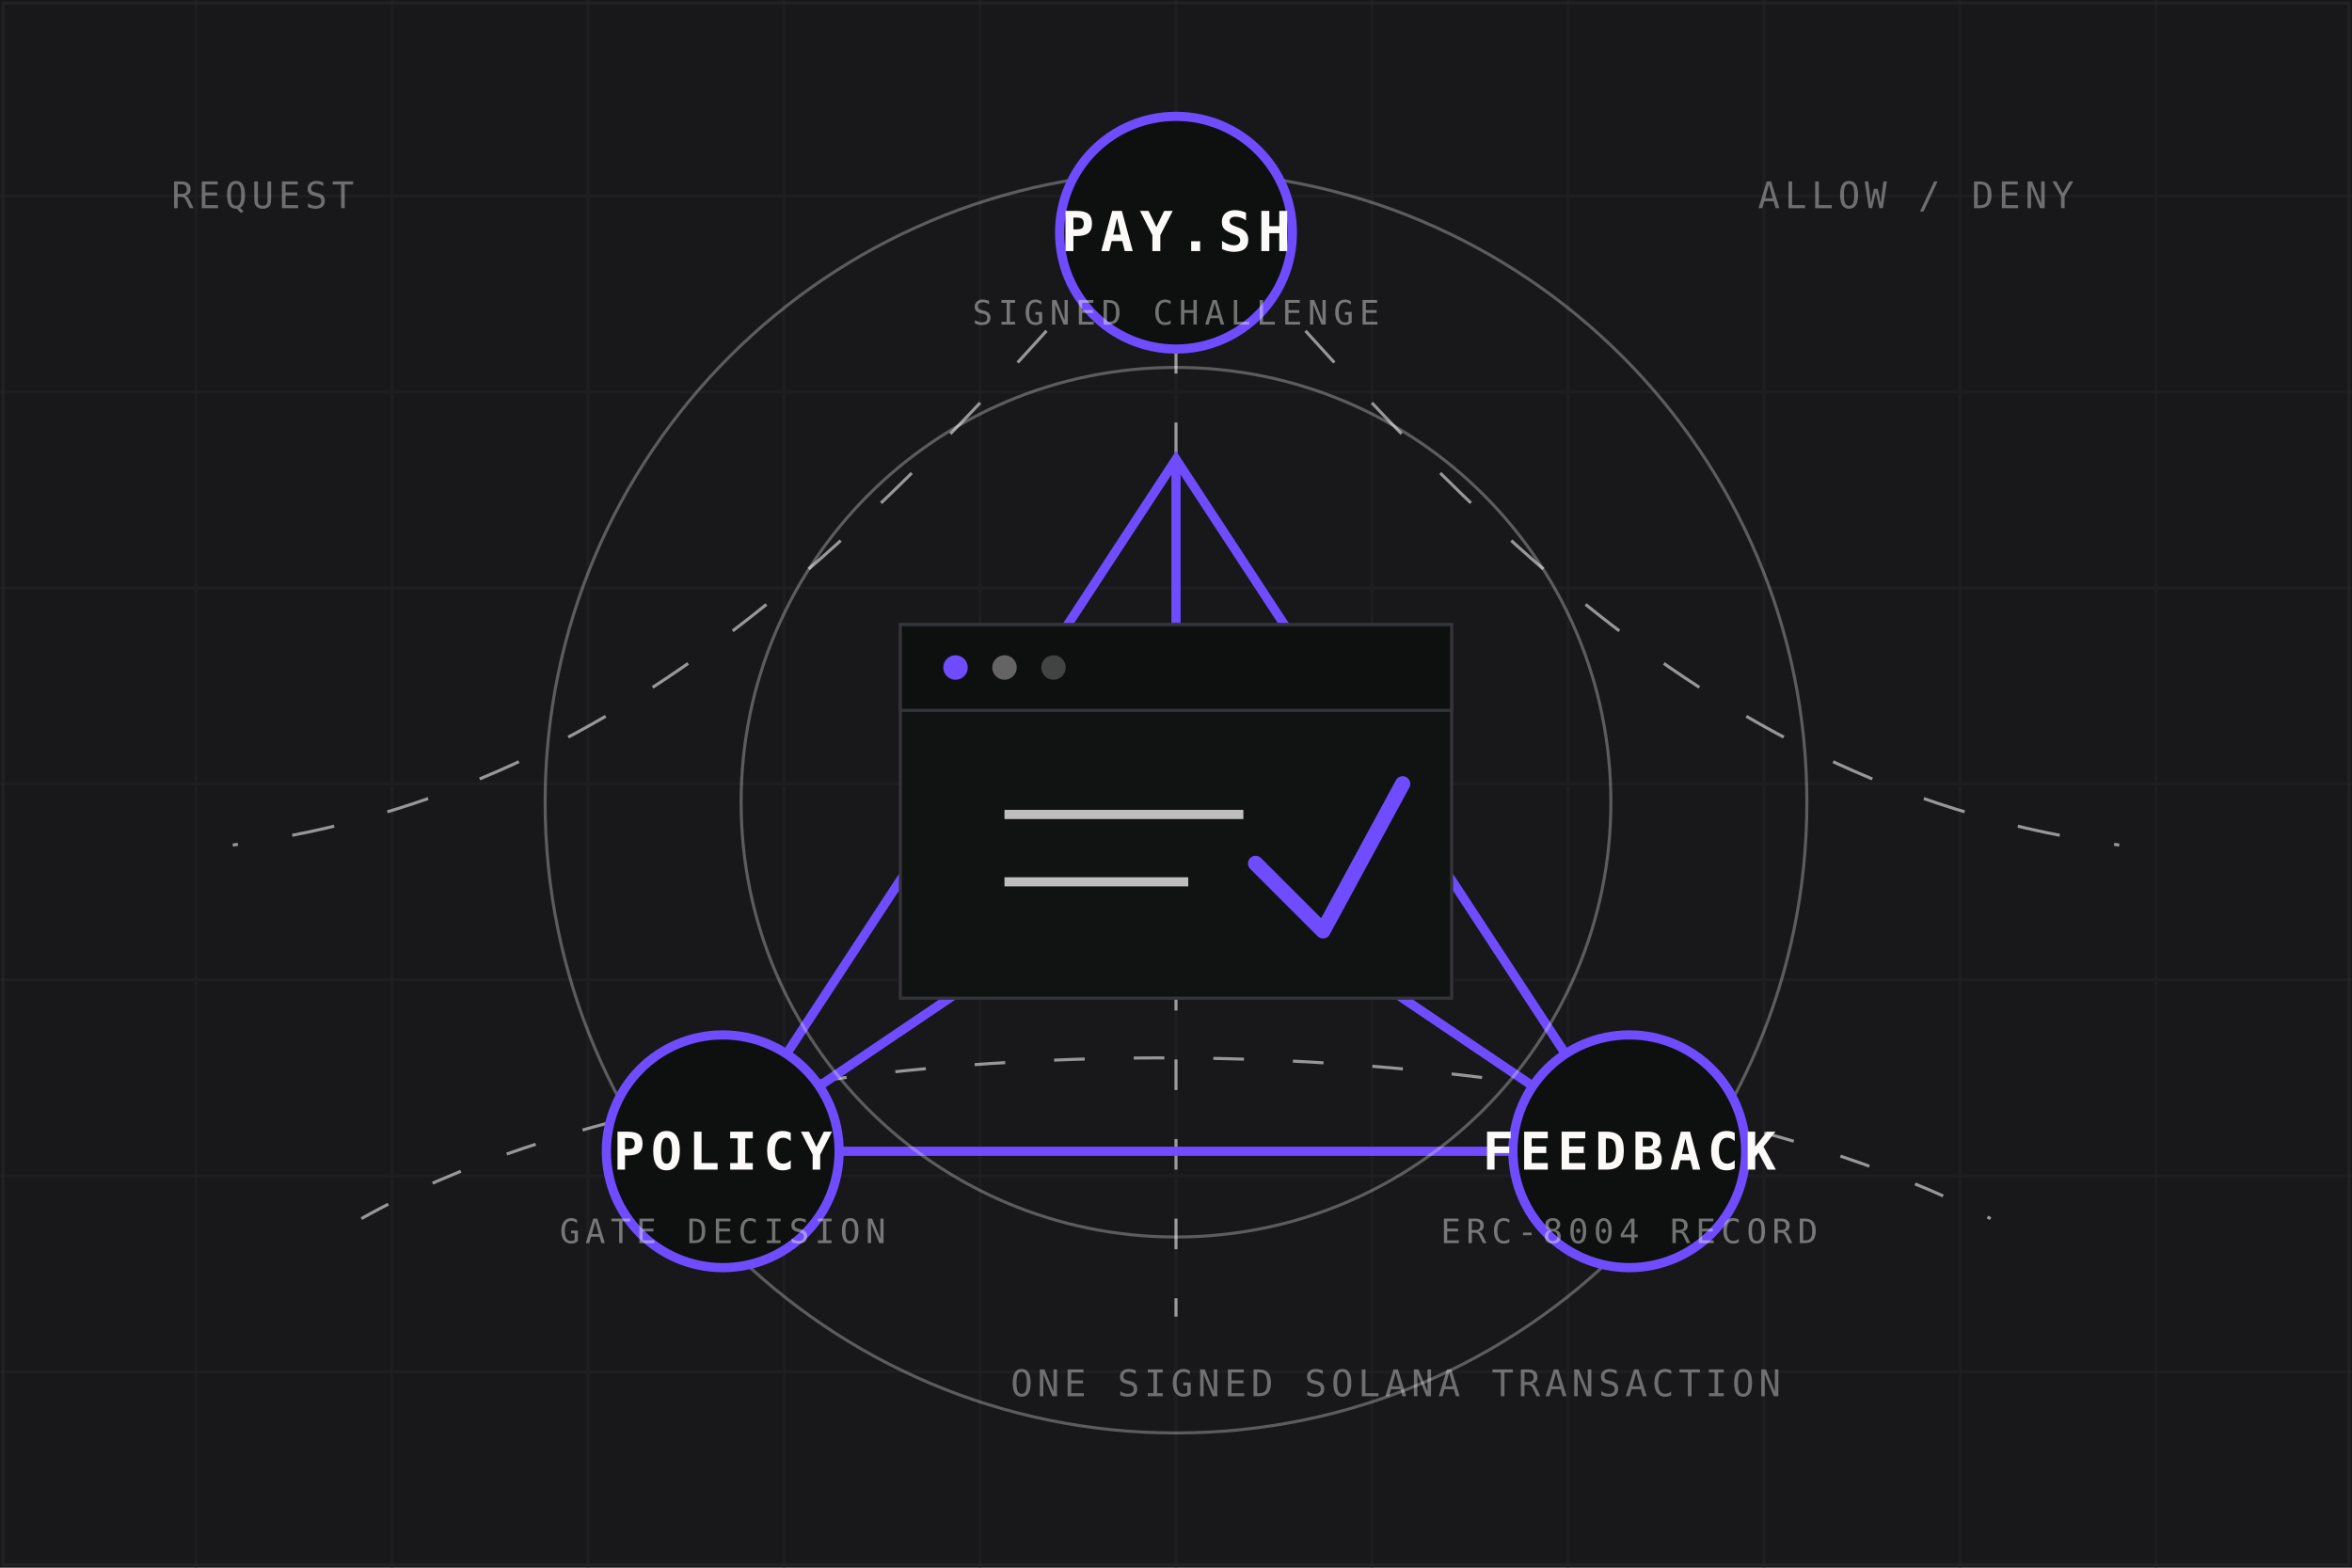
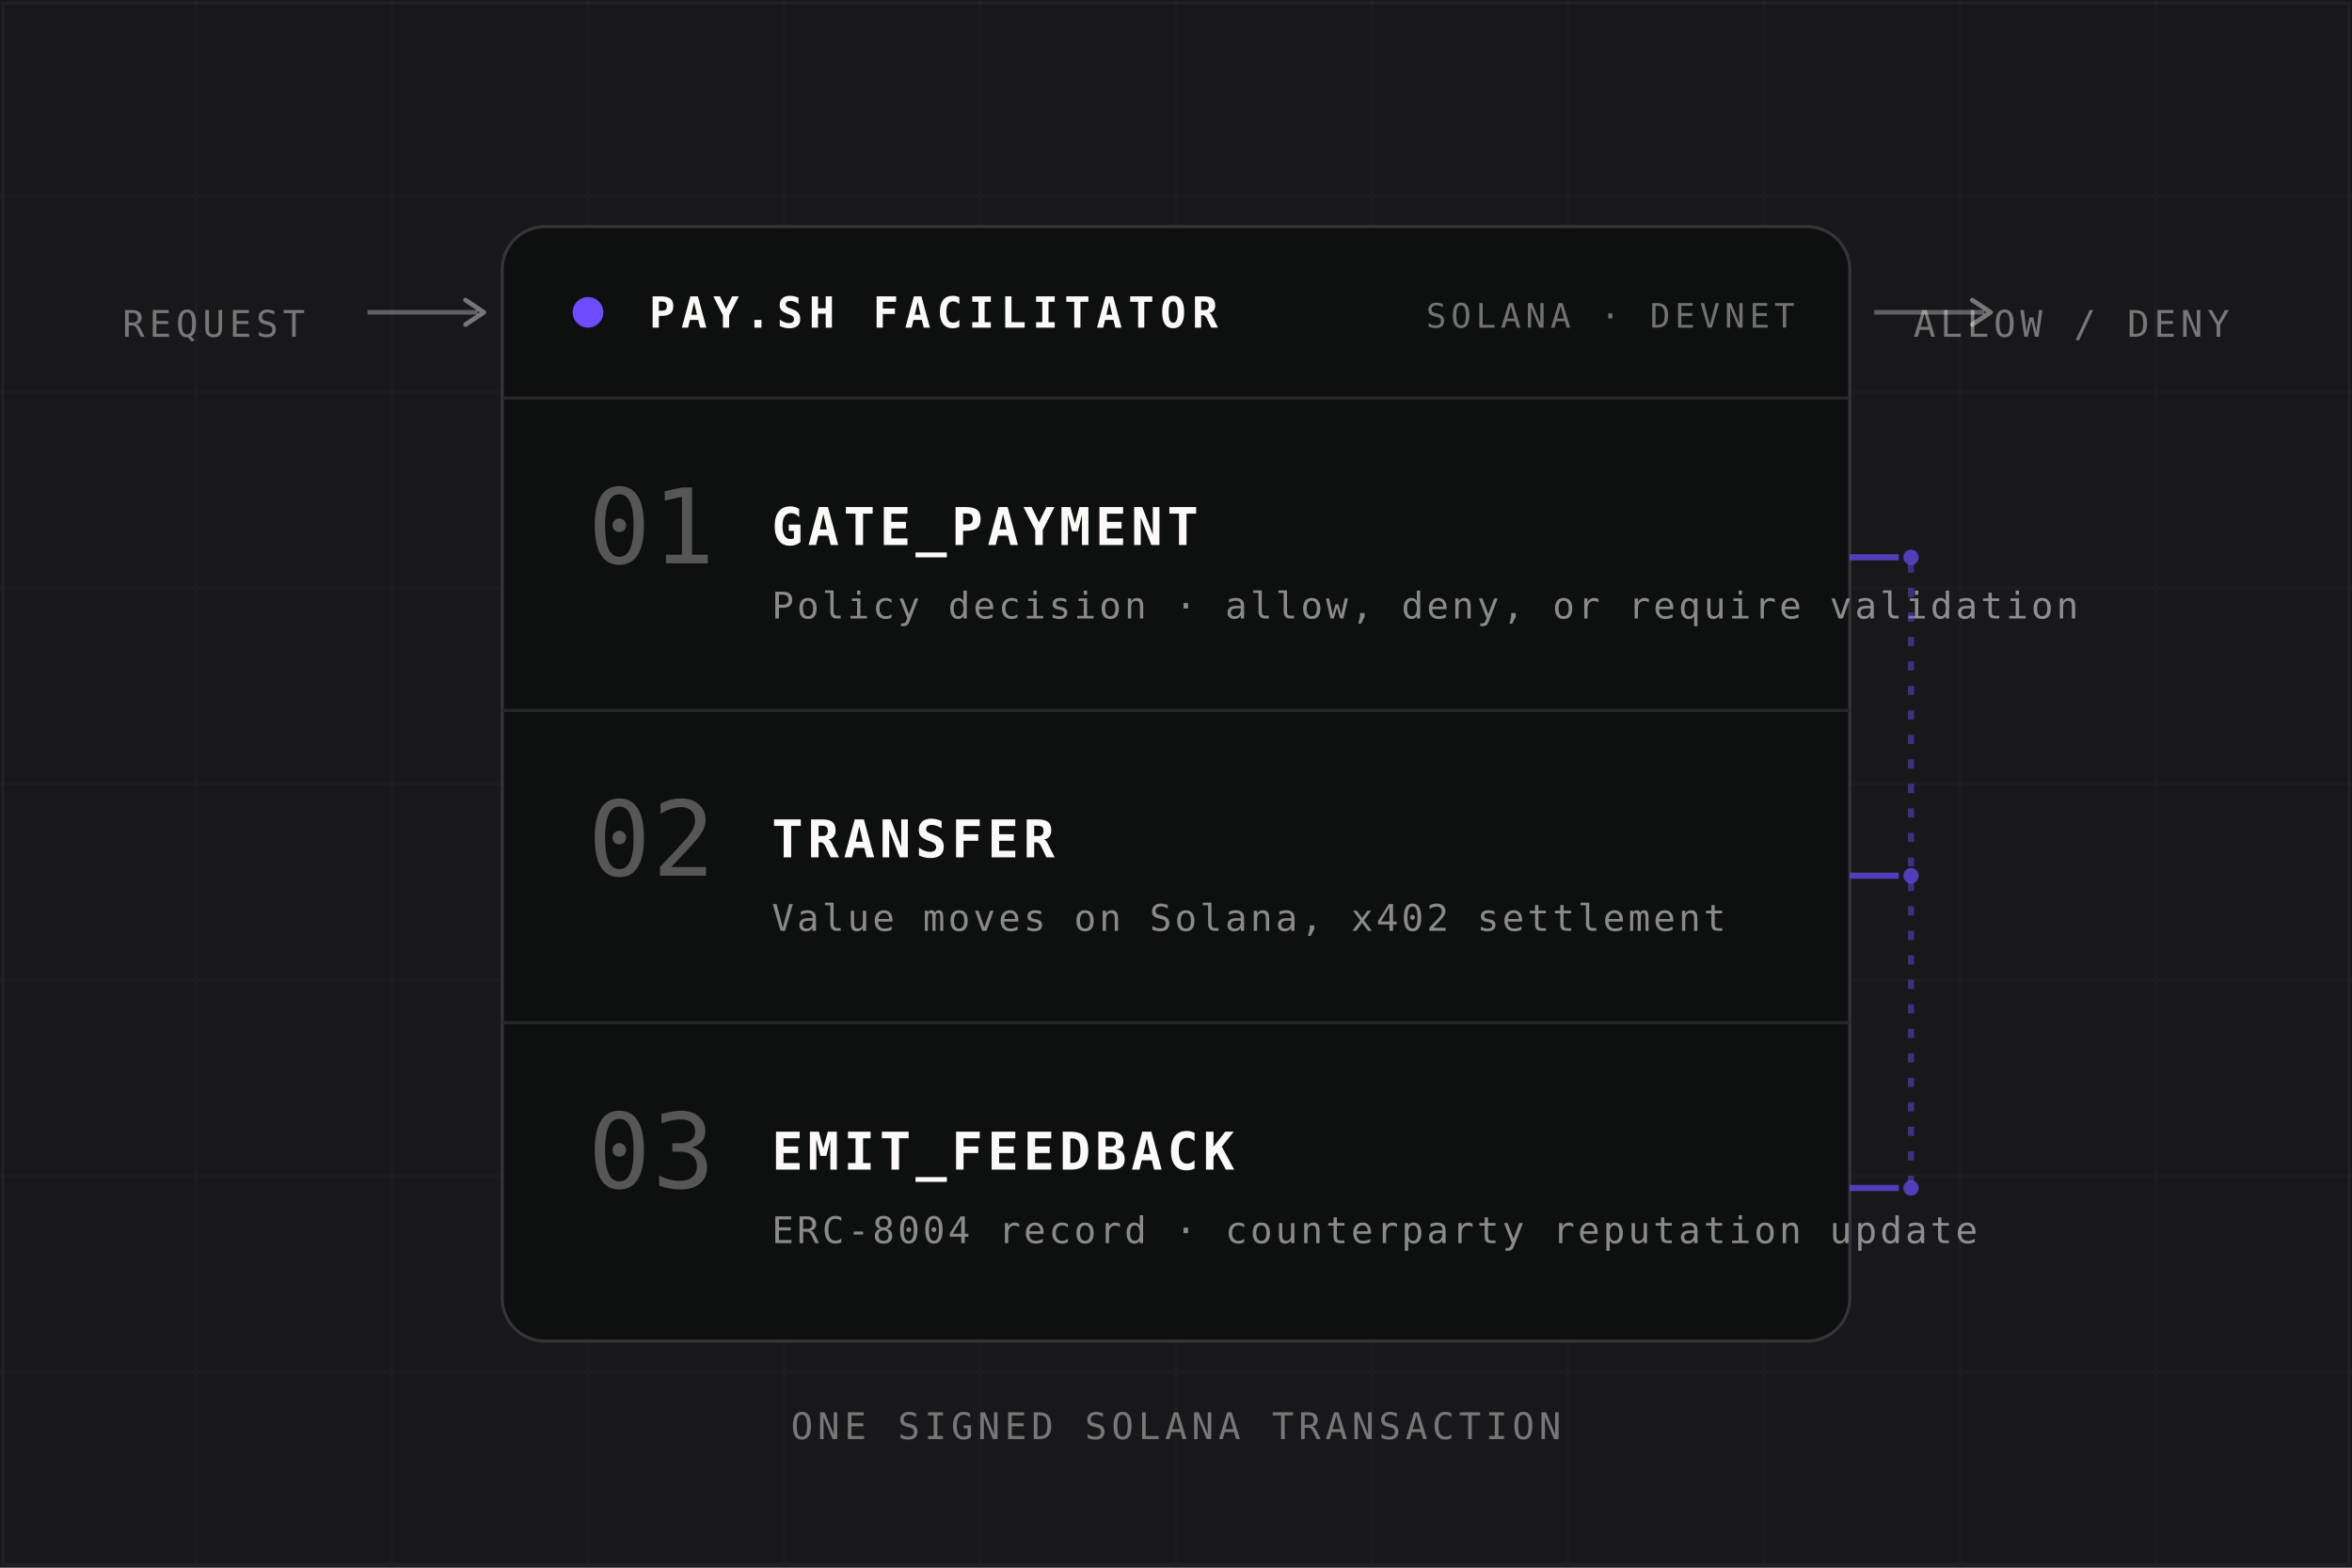
<svg xmlns="http://www.w3.org/2000/svg" width="768" height="512" viewBox="0 0 768 512" fill="none">
  <style>
-     .dash { stroke-dasharray: 14 18; animation: dash 9s linear infinite; }
-     .dash-alt { stroke-dasharray: 10 16; animation: dash 11s linear infinite reverse; }
-     .pulse { animation: pulse 2.8s ease-in-out infinite; transform-origin: center; }
-     @keyframes dash { to { stroke-dashoffset: -96; } }
+     .pulse { animation: pulse 2.6s ease-in-out infinite; transform-origin: center; transform-box: fill-box; }
    @keyframes pulse {
-       0%, 100% { opacity: 0.62; transform: scale(1); }
-       50% { opacity: 1; transform: scale(1.04); }
+       0%, 100% { opacity: 0.55; }
+       50% { opacity: 1; }
    }
    @media (prefers-reduced-motion: reduce) {
-       .dash, .dash-alt, .pulse { animation: none; }
+       .pulse { animation: none; opacity: 0.85; }
    }
  </style>
  <rect width="768" height="512" fill="#18181b" />
  <rect x="1" y="1" width="766" height="510" stroke="#27272a" opacity="0.65" />
-   <g opacity="0.42">
+   <g opacity="0.28">
    <path d="M0 64H768M0 128H768M0 192H768M0 256H768M0 320H768M0 384H768M0 448H768" stroke="#27272a" />
    <path d="M64 0V512M128 0V512M192 0V512M256 0V512M320 0V512M384 0V512M448 0V512M512 0V512M576 0V512M640 0V512M704 0V512" stroke="#27272a" />
  </g>
-   <g opacity="0.56" stroke="#fbfaf9">
-     <path class="dash" d="M384 60C292 166 210 258 76 276" />
-     <path class="dash" d="M384 60C476 166 558 258 692 276" />
-     <path class="dash-alt" d="M118 398C242 328 514 328 650 398" />
-     <path class="dash-alt" d="M384 60V430" />
+   <g font-family="monospace" font-size="12" letter-spacing="1.5" fill="#fbfaf9" opacity="0.42">
+     <text x="40" y="110">REQUEST</text>
+     <text x="728" y="110" text-anchor="end">ALLOW / DENY</text>
+     <text x="384" y="470" text-anchor="middle">ONE SIGNED SOLANA TRANSACTION</text>
  </g>
-   <g stroke="#6f4cff" stroke-width="3">
-     <path d="M384 150L236 376H532L384 150Z" />
-     <path d="M384 150V276" />
-     <path d="M236 376L384 276L532 376" />
+   <path d="M120 102H156" stroke="#fbfaf9" stroke-width="1.5" opacity="0.32" />
+   <path d="M152 98L158 102L152 106" stroke="#fbfaf9" stroke-width="1.5" stroke-linecap="round" stroke-linejoin="round" opacity="0.42" />
+   <path d="M612 102H648" stroke="#fbfaf9" stroke-width="1.5" opacity="0.32" />
+   <path d="M644 98L650 102L644 106" stroke="#fbfaf9" stroke-width="1.5" stroke-linecap="round" stroke-linejoin="round" opacity="0.42" />
+   <rect x="164" y="74" width="440" height="364" rx="14" fill="#0e100f" stroke="#34343a" />
+   <circle class="pulse" cx="192" cy="102" r="5" fill="#6f4cff" />
+   <g font-family="monospace" fill="#fbfaf9">
+     <text x="212" y="107" font-size="14" font-weight="700" letter-spacing="2">PAY.SH FACILITATOR</text>
  </g>
-   <g opacity="0.3" stroke="#fbfaf9">
-     <circle cx="384" cy="262" r="142" />
-     <circle cx="384" cy="262" r="206" />
+   <text x="586" y="107" font-family="monospace" font-size="11" letter-spacing="1.5" fill="#fbfaf9" opacity="0.42" text-anchor="end">SOLANA · DEVNET</text>
+   <path d="M164 130H604" stroke="#27272a" />
+   <g font-family="monospace" fill="#fbfaf9">
+     <text x="192" y="184" font-size="34" font-weight="500" letter-spacing="0.5" opacity="0.3">01</text>
+     <text x="252" y="178" font-size="17" font-weight="700" letter-spacing="1.5">GATE_PAYMENT</text>
+     <text x="252" y="202" font-size="12" letter-spacing="1" opacity="0.52">Policy decision · allow, deny, or require validation</text>
  </g>
-   <g fill="#0e100f" stroke="#6f4cff" stroke-width="3">
-     <circle class="pulse" cx="384" cy="76" r="38" />
-     <circle class="pulse" cx="236" cy="376" r="38" />
-     <circle class="pulse" cx="532" cy="376" r="38" />
+   <path d="M164 232H604" stroke="#27272a" />
+   <g font-family="monospace" fill="#fbfaf9">
+     <text x="192" y="286" font-size="34" font-weight="500" letter-spacing="0.5" opacity="0.3">02</text>
+     <text x="252" y="280" font-size="17" font-weight="700" letter-spacing="1.5">TRANSFER</text>
+     <text x="252" y="304" font-size="12" letter-spacing="1" opacity="0.52">Value moves on Solana, x402 settlement</text>
  </g>
-   <g fill="#fbfaf9" font-family="monospace" text-anchor="middle" text-transform="uppercase">
-     <text x="384" y="82" font-size="18" font-weight="700" letter-spacing="2">PAY.SH</text>
-     <text x="384" y="106" font-size="11" opacity="0.42" letter-spacing="1.8">SIGNED CHALLENGE</text>
-     <text x="236" y="382" font-size="17" font-weight="700" letter-spacing="2">POLICY</text>
-     <text x="236" y="406" font-size="11" opacity="0.42" letter-spacing="1.7">GATE DECISION</text>
-     <text x="532" y="382" font-size="17" font-weight="700" letter-spacing="2">FEEDBACK</text>
-     <text x="532" y="406" font-size="11" opacity="0.42" letter-spacing="1.7">ERC-8004 RECORD</text>
+   <path d="M164 334H604" stroke="#27272a" />
+   <g font-family="monospace" fill="#fbfaf9">
+     <text x="192" y="388" font-size="34" font-weight="500" letter-spacing="0.5" opacity="0.3">03</text>
+     <text x="252" y="382" font-size="17" font-weight="700" letter-spacing="1.5">EMIT_FEEDBACK</text>
+     <text x="252" y="406" font-size="12" letter-spacing="1" opacity="0.52">ERC-8004 record · counterparty reputation update</text>
  </g>
-   <g transform="translate(294 204)">
-     <rect width="180" height="122" fill="#111312" stroke="#34343a" />
-     <rect width="180" height="28" fill="#0e100f" stroke="#34343a" />
-     <circle cx="18" cy="14" r="4" fill="#6f4cff" />
-     <circle cx="34" cy="14" r="4" fill="#fbfaf9" opacity="0.36" />
-     <circle cx="50" cy="14" r="4" fill="#fbfaf9" opacity="0.22" />
-     <path d="M34 62H112M34 84H94" stroke="#fbfaf9" stroke-width="3" opacity="0.74" />
-     <path d="M116 78L138 100L164 52" stroke="#6f4cff" stroke-width="5" stroke-linecap="round" stroke-linejoin="round" />
+   <g stroke="#6f4cff" stroke-width="2" opacity="0.7">
+     <path d="M620 182H604" />
+     <path d="M620 286H604" />
+     <path d="M620 388H604" />
  </g>
-   <g font-family="monospace" font-size="12" letter-spacing="1.5" fill="#fbfaf9" opacity="0.38">
-     <text x="56" y="68">REQUEST</text>
-     <text x="574" y="68">ALLOW / DENY</text>
-     <text x="330" y="456">ONE SIGNED SOLANA TRANSACTION</text>
+   <g fill="#6f4cff" opacity="0.7">
+     <circle cx="624" cy="182" r="2.5" />
+     <circle cx="624" cy="286" r="2.5" />
+     <circle cx="624" cy="388" r="2.5" />
  </g>
+   <path d="M624 184V386" stroke="#6f4cff" stroke-width="2" stroke-dasharray="3 5" opacity="0.45" />
</svg>
